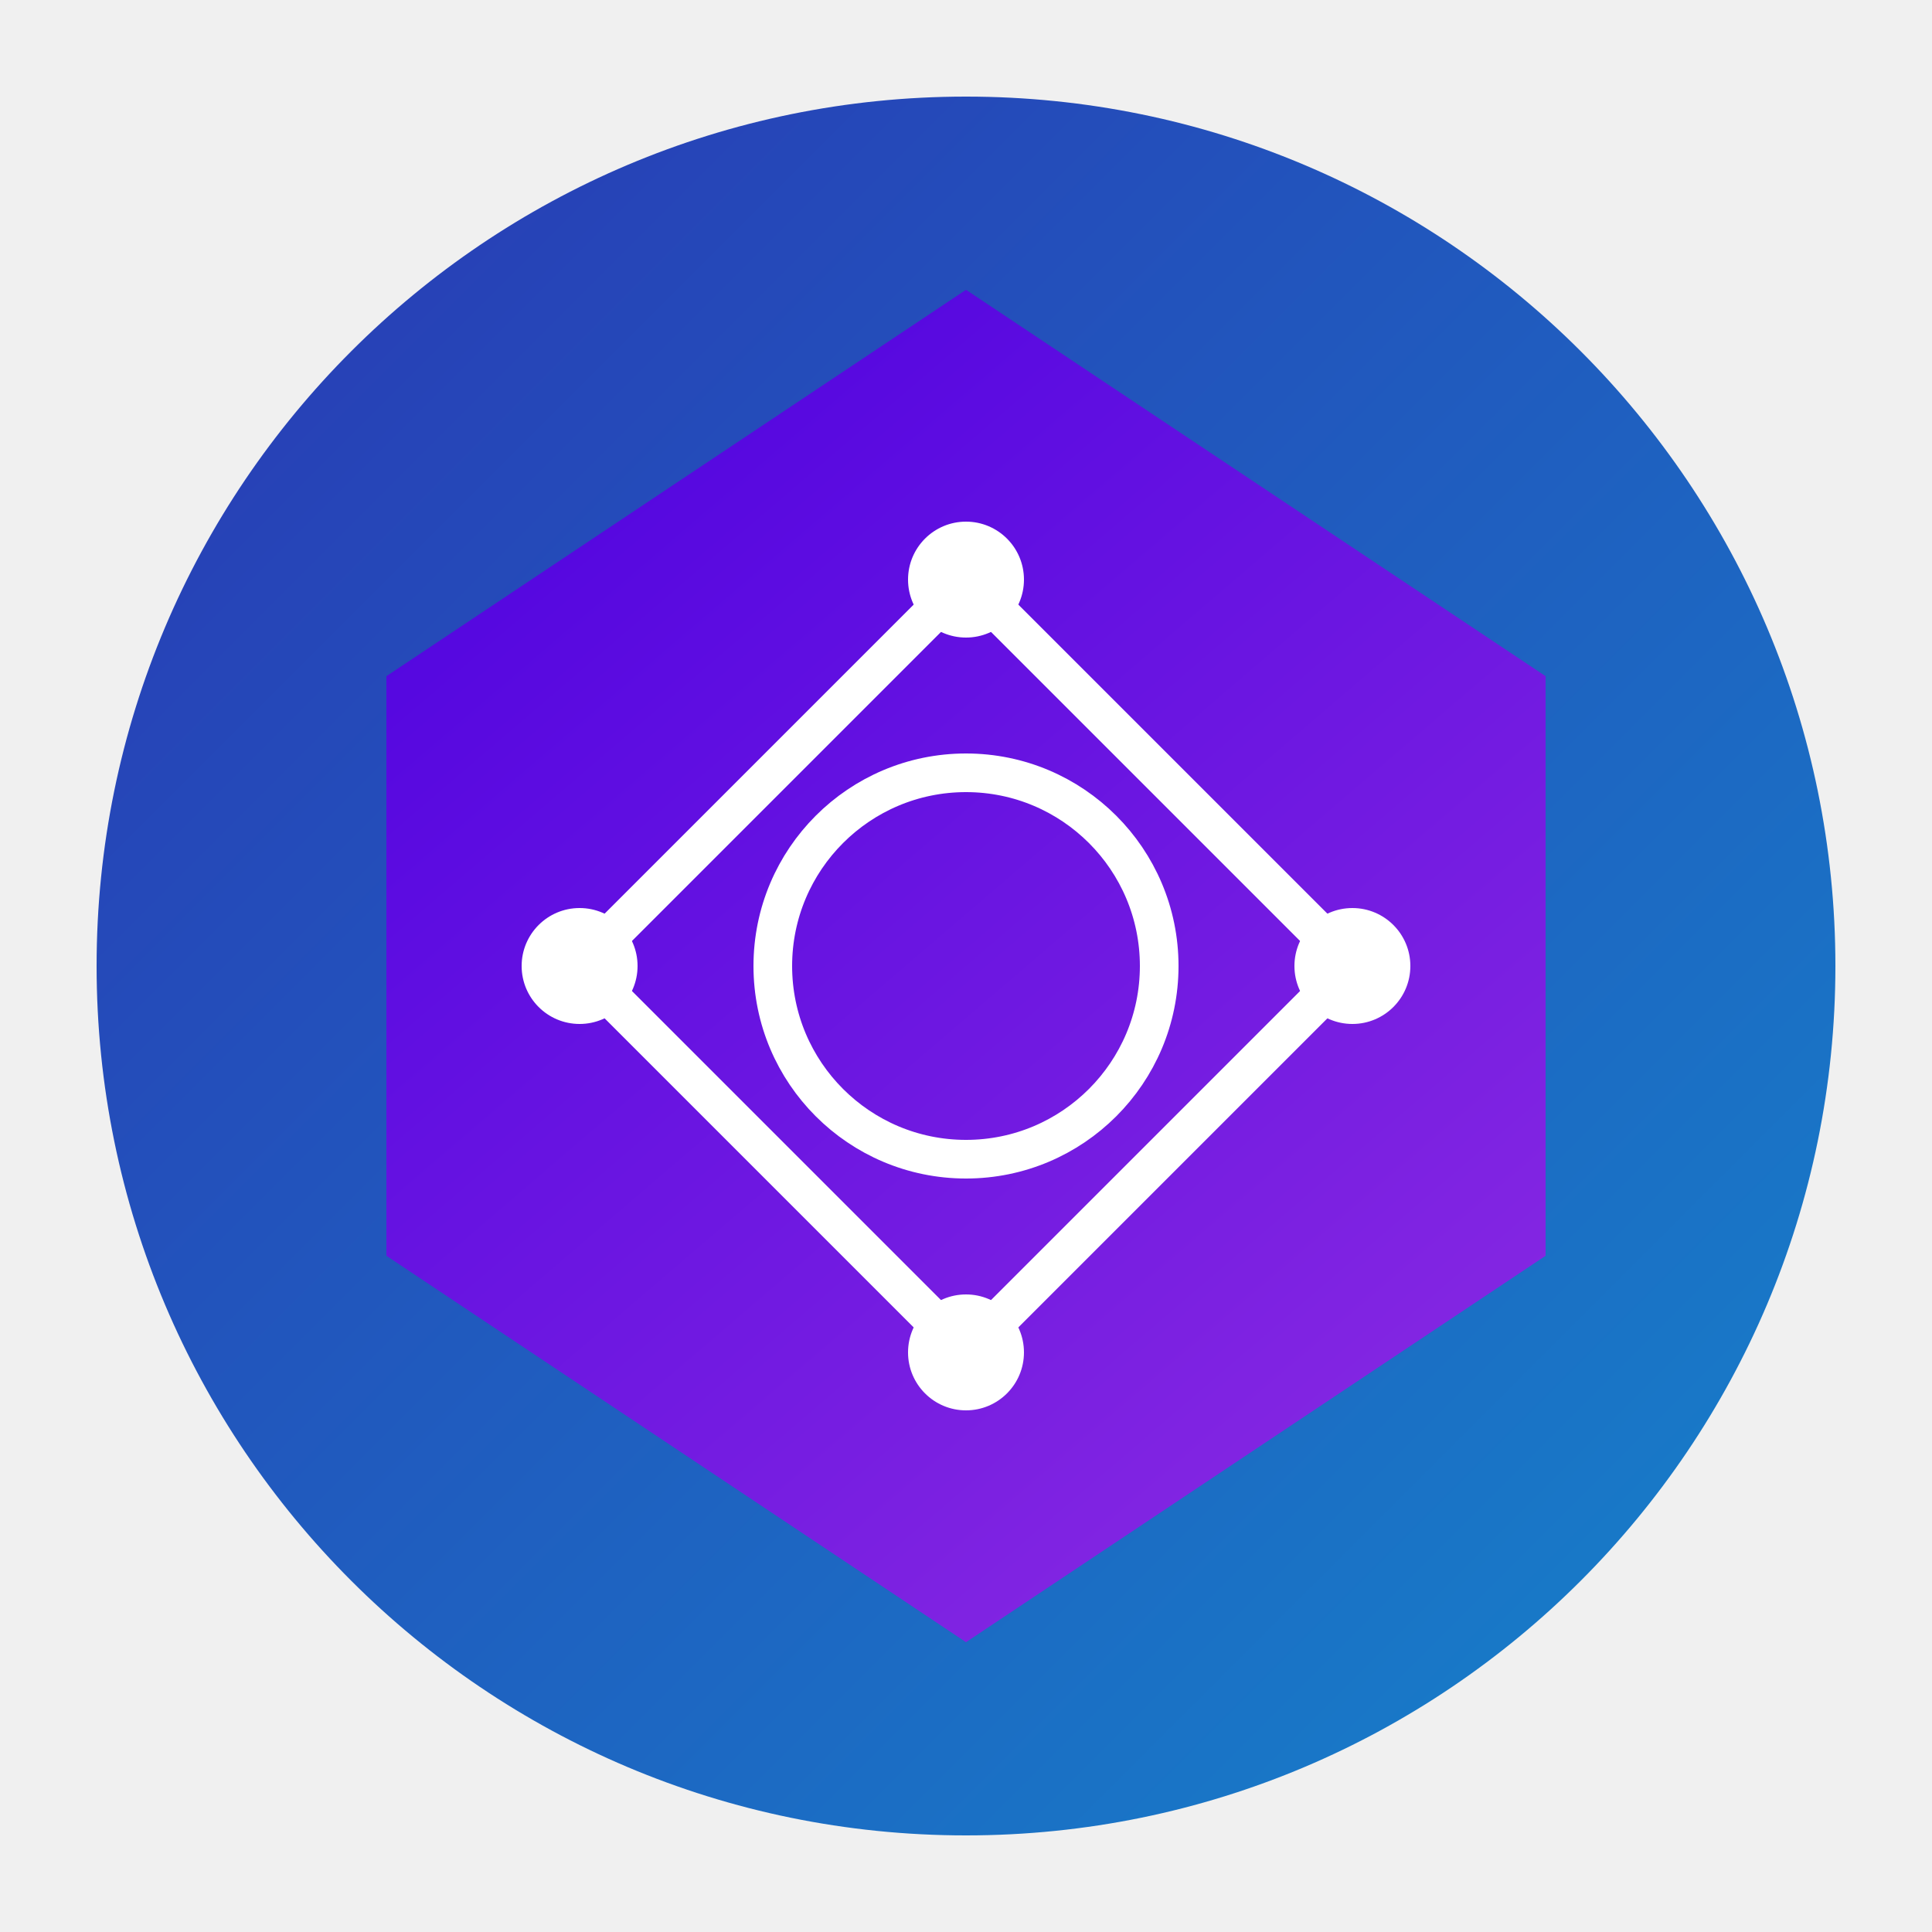
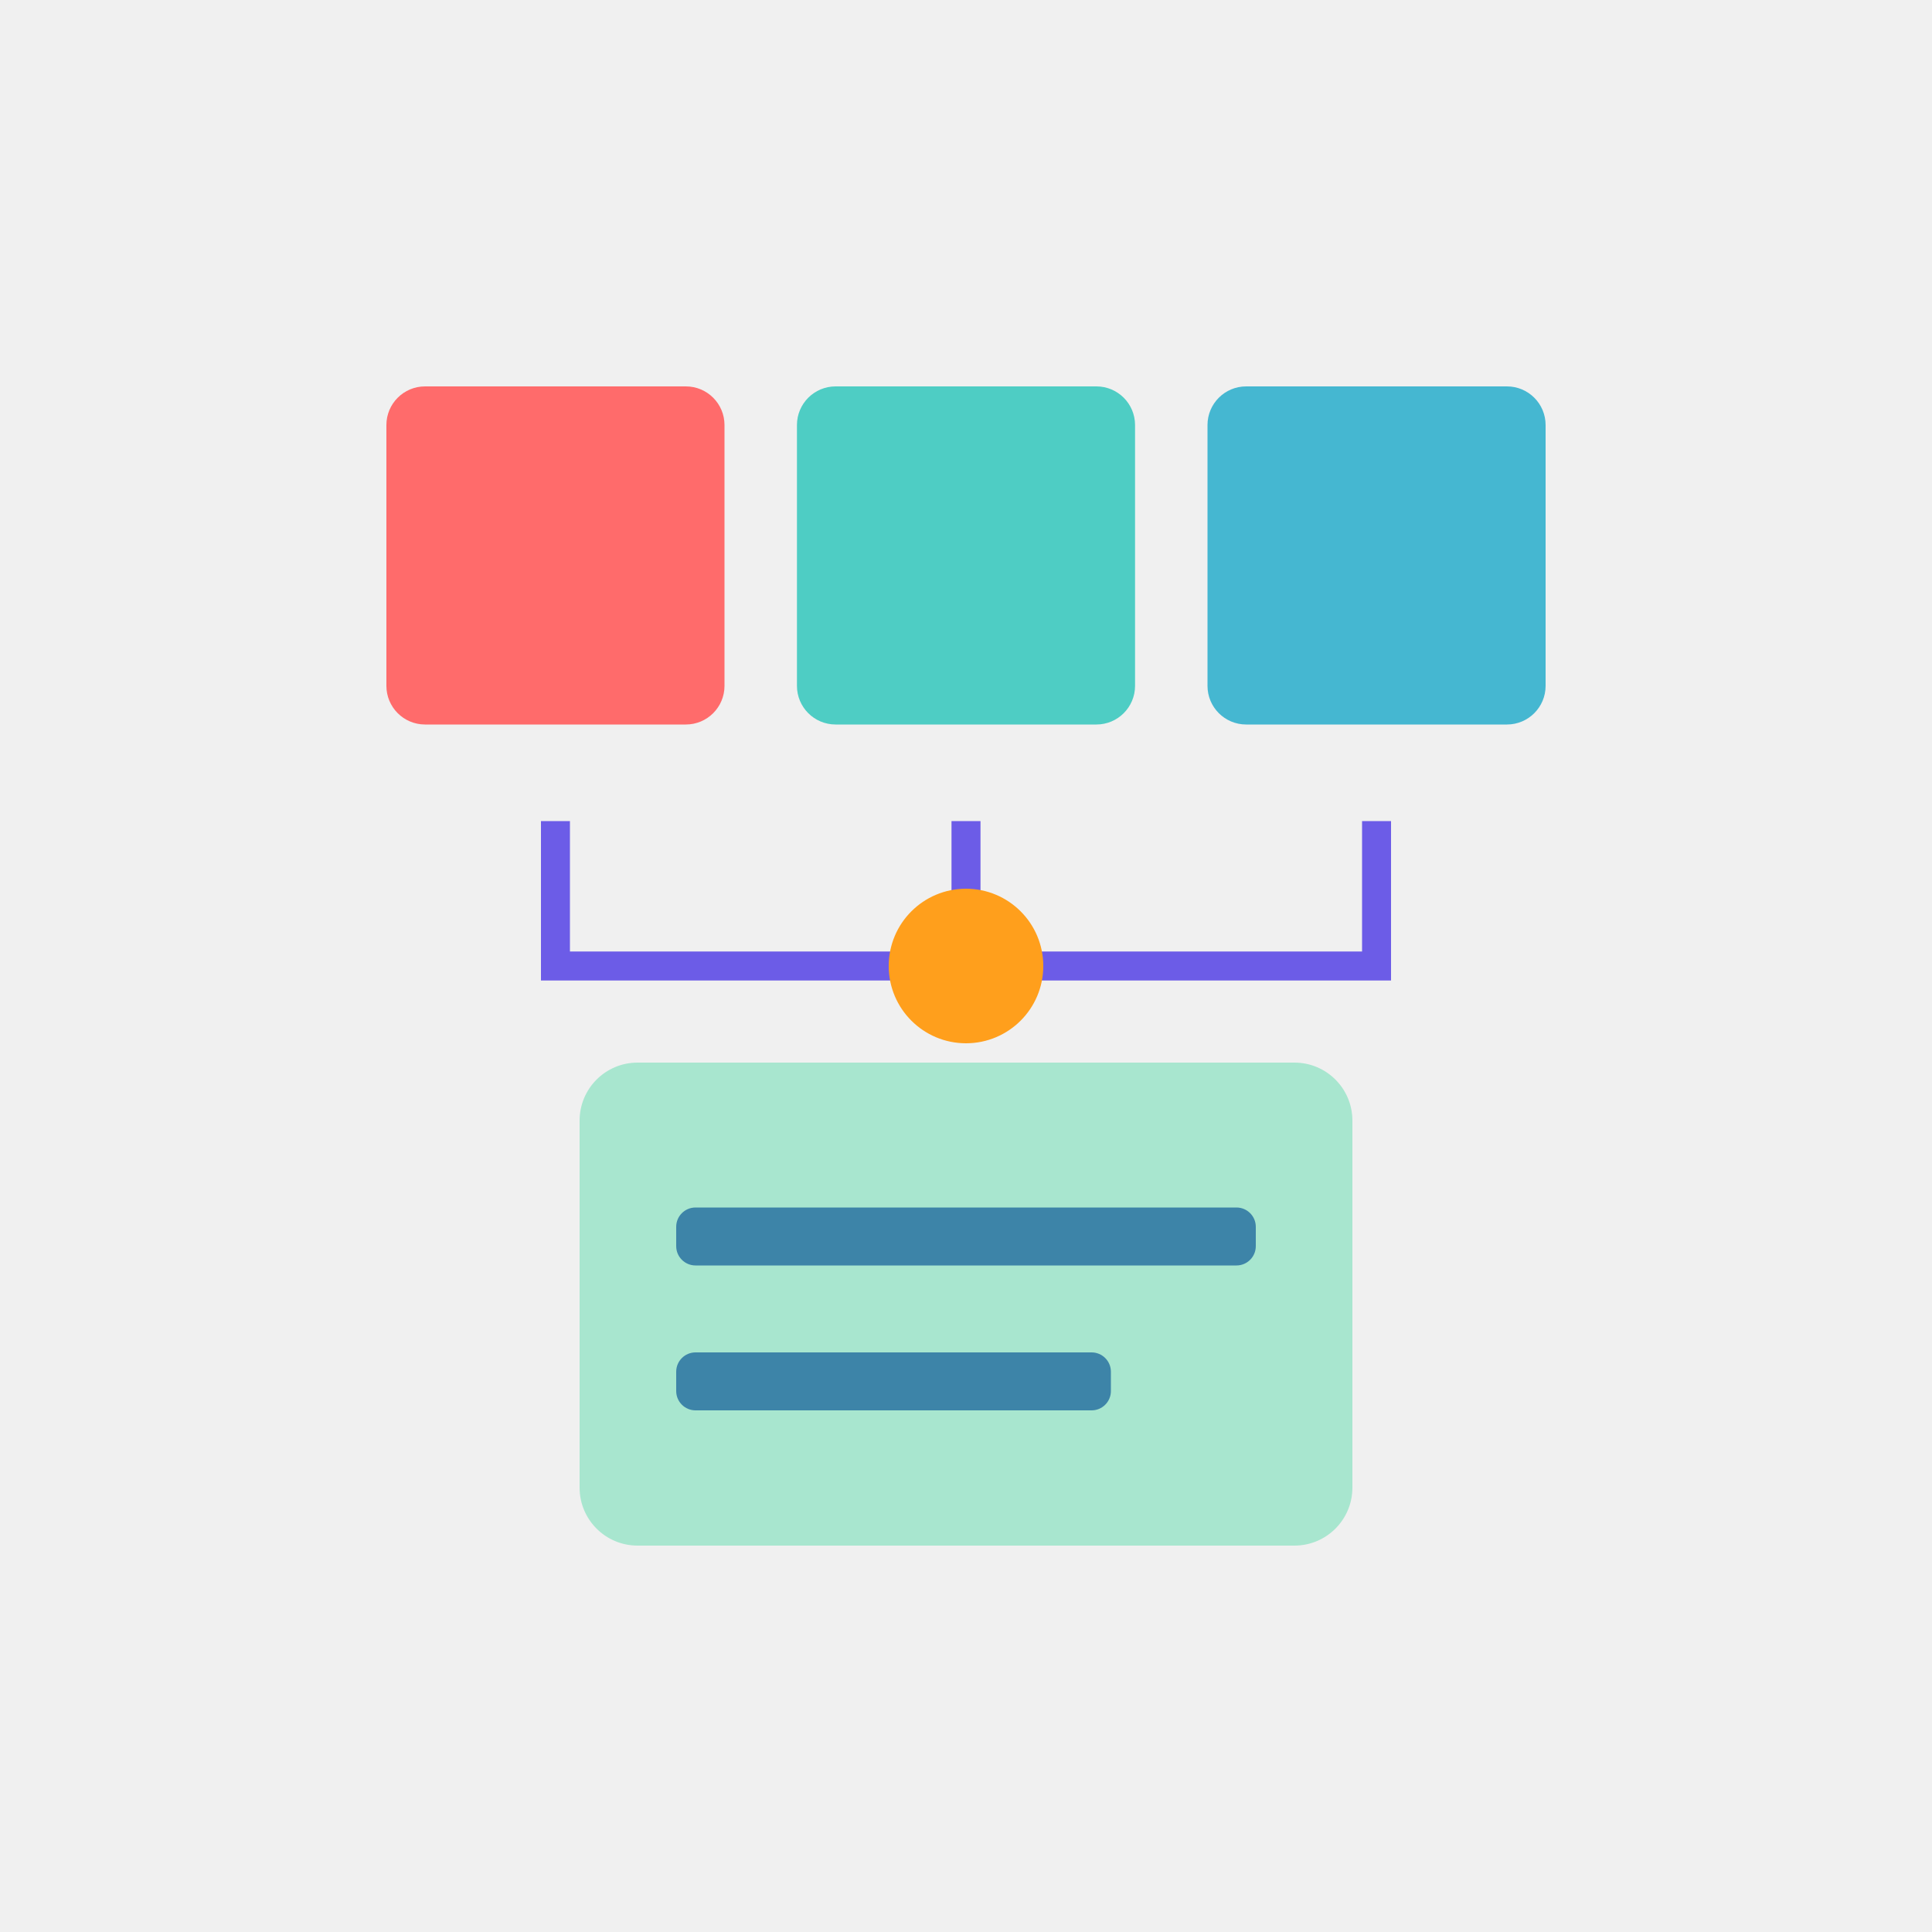
- <svg xmlns="http://www.w3.org/2000/svg" width="200" height="200" viewBox="0 0 200 200" fill="none">
-   <circle cx="100" cy="100" r="90" fill="url(#gradient-bg)" />
-   <path d="M100 30L160 70V130L100 170L40 130V70L100 30Z" fill="url(#gradient-hex)" />
-   <path d="M60 100L100 60L140 100L100 140L60 100Z" stroke="white" stroke-width="4" fill="none" />
-   <circle cx="100" cy="100" r="20" stroke="white" stroke-width="4" fill="none" />
-   <circle cx="100" cy="60" r="6" fill="white" />
-   <circle cx="140" cy="100" r="6" fill="white" />
-   <circle cx="100" cy="140" r="6" fill="white" />
-   <circle cx="60" cy="100" r="6" fill="white" />
-   <defs>
-     <linearGradient id="gradient-bg" x1="0" y1="0" x2="200" y2="200" gradientUnits="userSpaceOnUse">
-       <stop offset="0%" stop-color="#2B32B2" />
-       <stop offset="100%" stop-color="#1488CC" />
-     </linearGradient>
-     <linearGradient id="gradient-hex" x1="40" y1="30" x2="160" y2="170" gradientUnits="userSpaceOnUse">
-       <stop offset="0%" stop-color="#4A00E0" />
-       <stop offset="100%" stop-color="#8E2DE2" />
-     </linearGradient>
-   </defs>
+ <svg xmlns="http://www.w3.org/2000/svg" width="300" height="300" viewBox="0 0 300 300" fill="none">
+   <g>
+     <rect x="60" y="60" width="52.5" height="52.5" rx="6" fill="#FF6B6B" />
+     <rect x="123.75" y="60" width="52.5" height="52.5" rx="6" fill="#4ECDC4" />
+     <rect x="187.5" y="60" width="52.5" height="52.5" rx="6" fill="#45B7D1" />
+   </g>
+   <g>
+     <path d="M86.25 127.5 L86.25 150 L150 150" stroke="#6C5CE7" stroke-width="4.5" />
+     <path d="M150 127.5 L150 150" stroke="#6C5CE7" stroke-width="4.5" />
+     <path d="M213.75 127.5 L213.75 150 L150 150" stroke="#6C5CE7" stroke-width="4.5" />
+   </g>
+   <rect x="90" y="165" width="120" height="75" rx="9" fill="#A8E6CF" />
+   <g transform="translate(105, 187.5)">
+     <rect width="90" height="9" rx="3" fill="#3D84A8" />
+     <rect y="22.5" width="67.5" height="9" rx="3" fill="#3D84A8" />
+   </g>
+   <circle cx="150" cy="150" r="12" fill="#FF9F1C" />
</svg>
